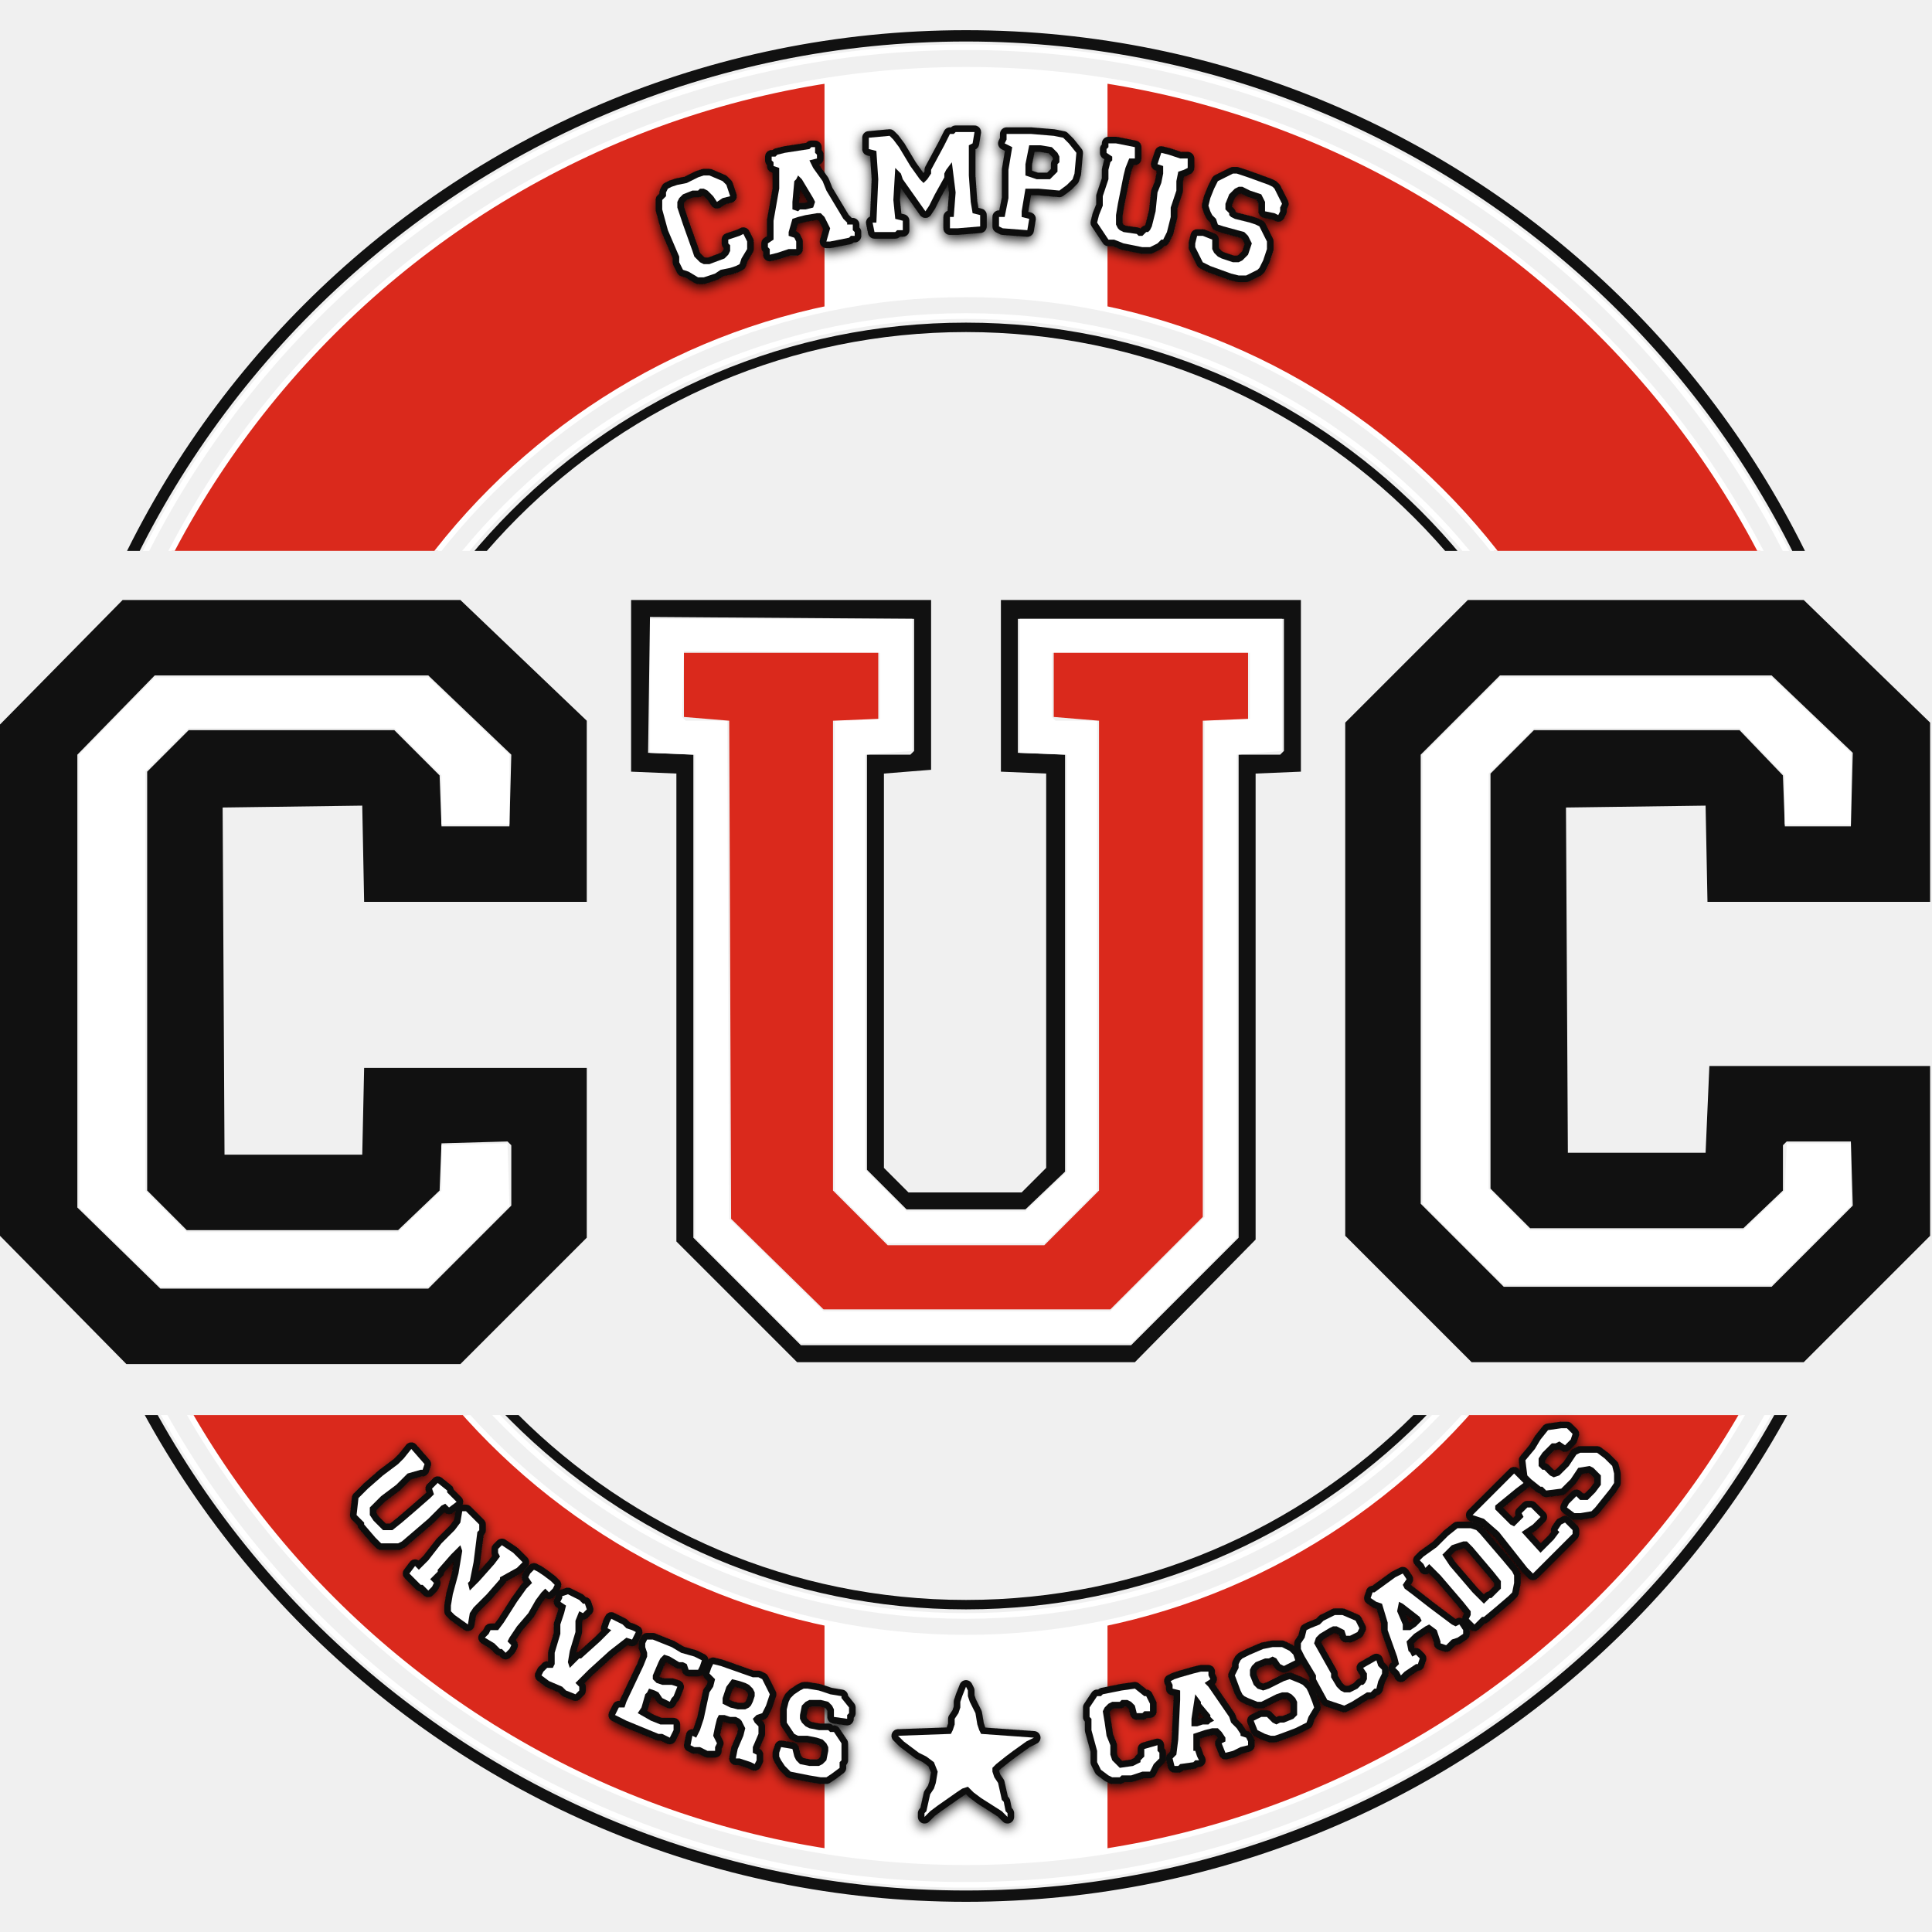
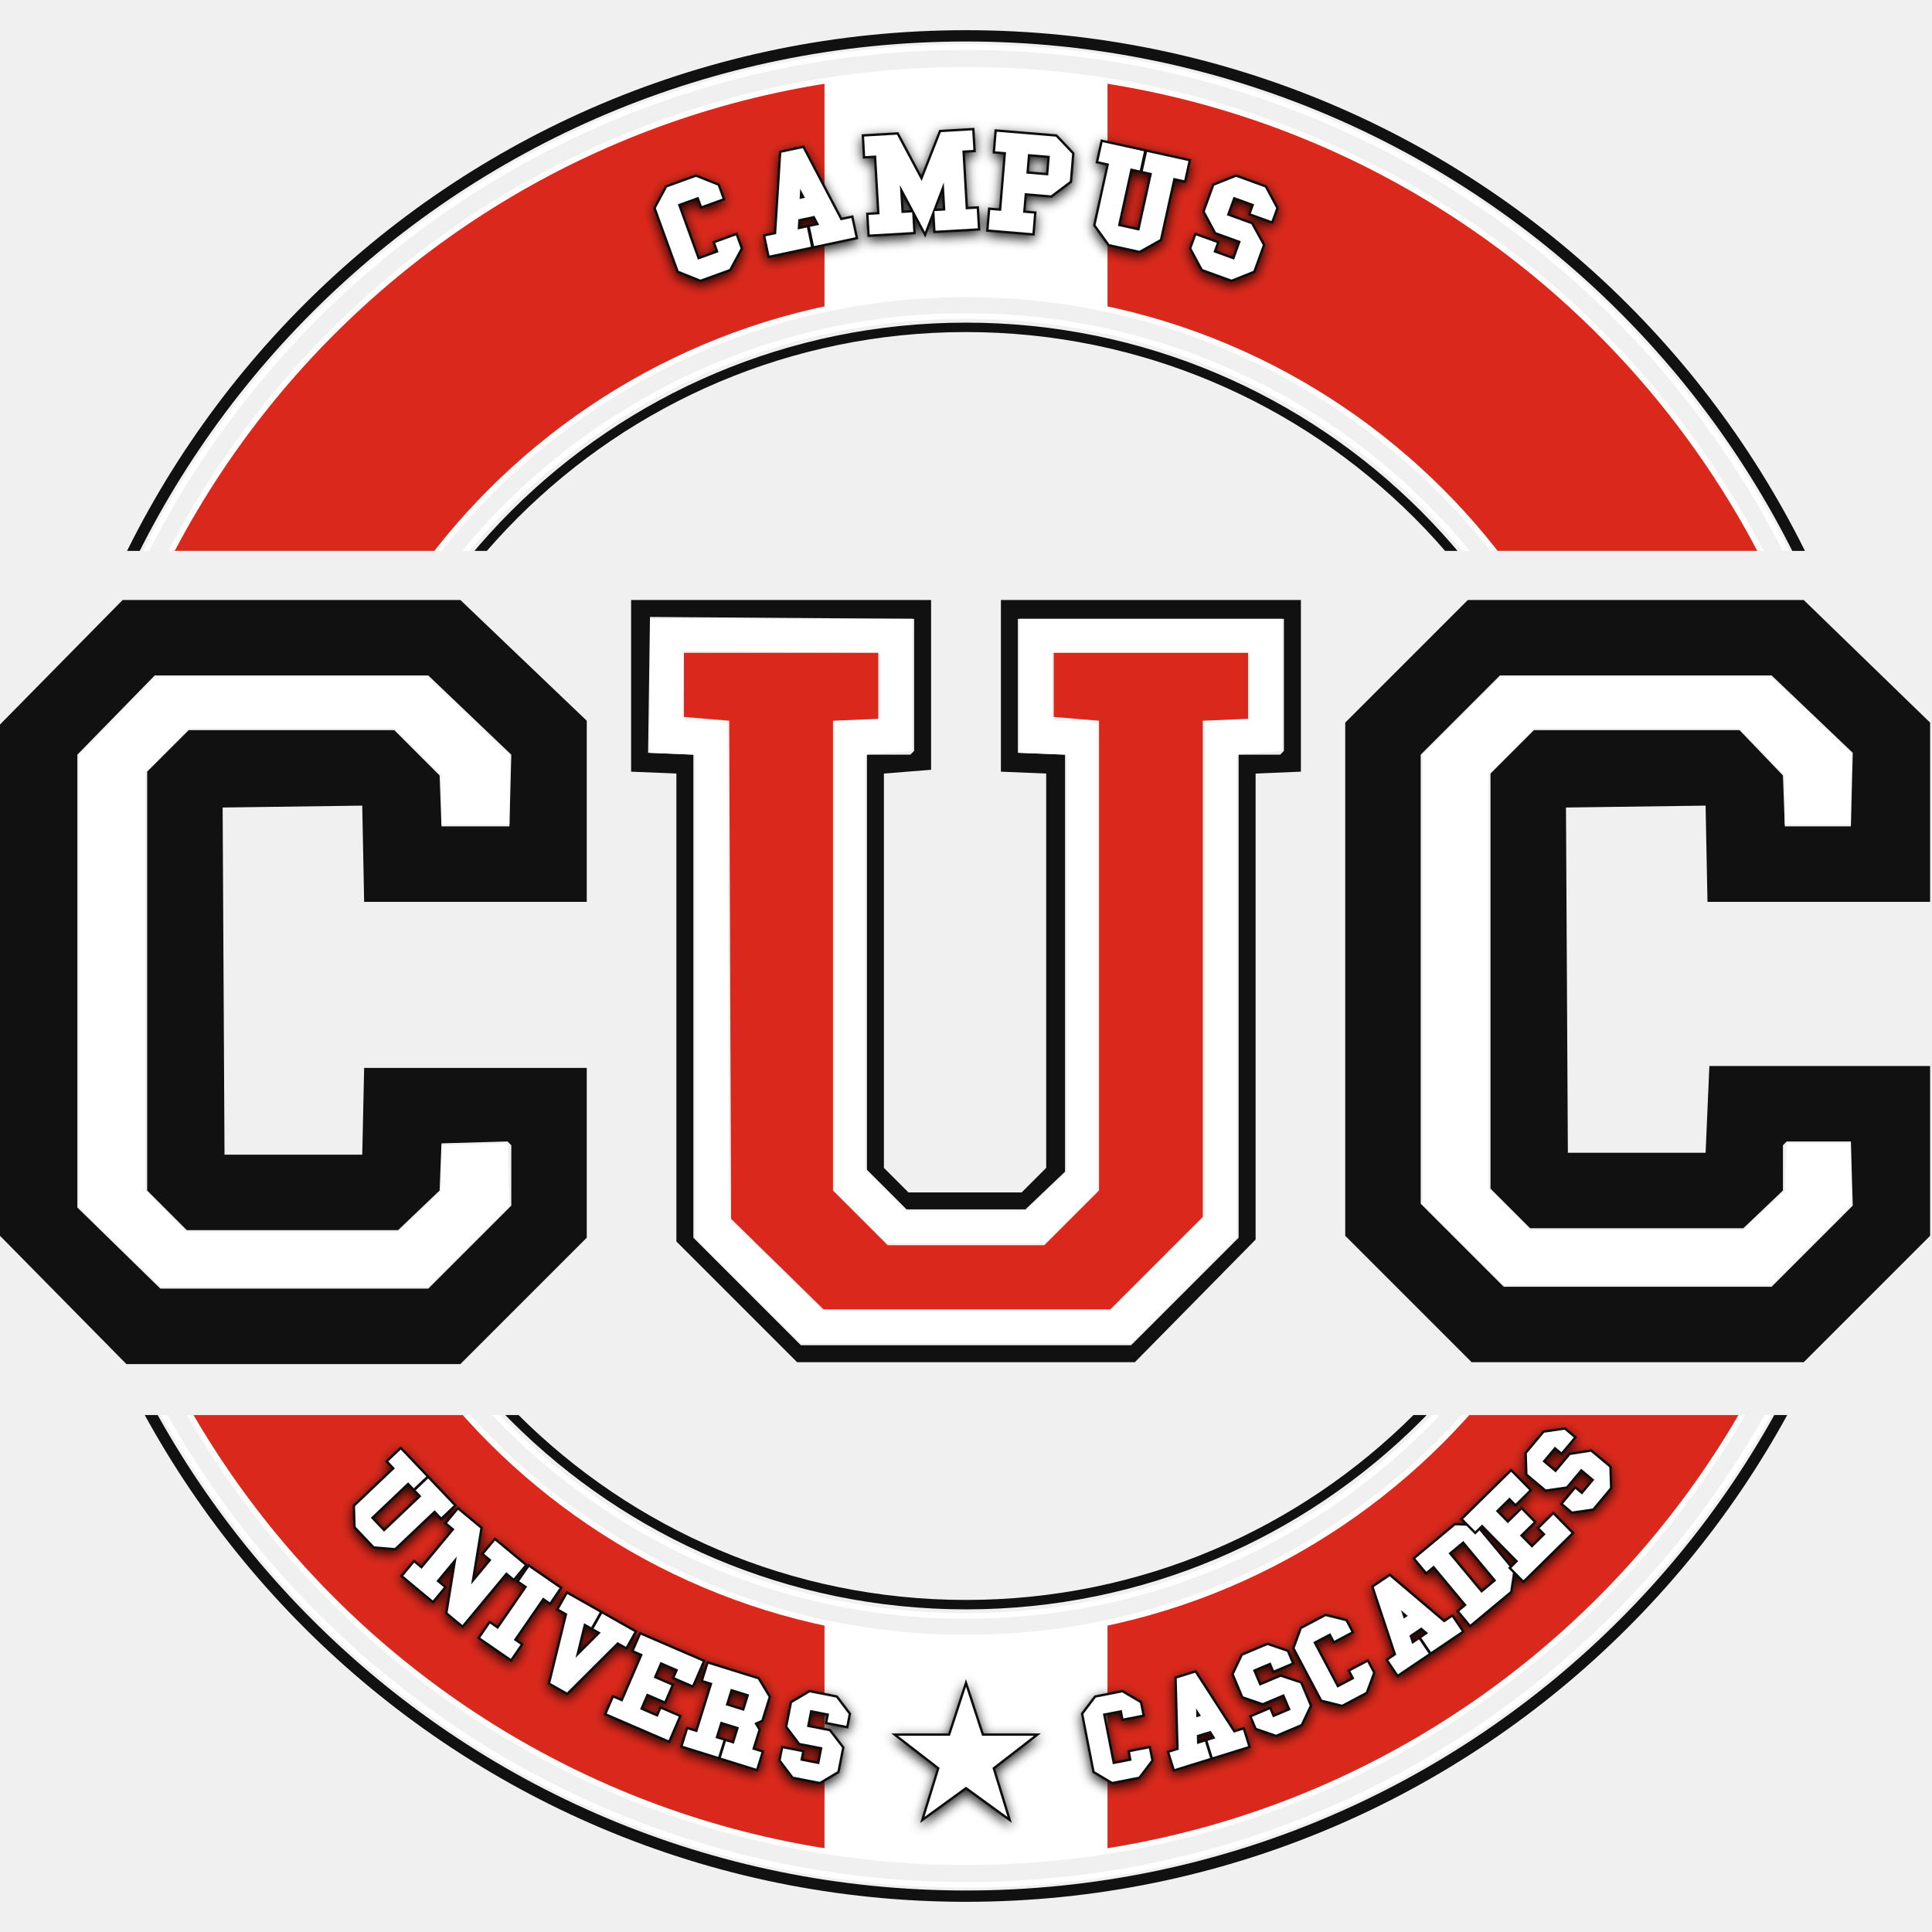
<svg xmlns="http://www.w3.org/2000/svg" viewBox="0 0 1024 1024" width="1024" height="1024">
  <defs>
    <clipPath id="ring-arcs-clip">
      <rect x="0" y="0" width="1024" height="292.0" />
      <rect x="0" y="750.0" width="1024" height="274.0" />
    </clipPath>
    <mask id="ring-donut-mask">
      <rect x="0" y="0" width="1024" height="1024" fill="black" />
      <circle cx="512.0" cy="512.0" r="475.0" fill="white" />
      <circle cx="512.0" cy="512.0" r="356.0" fill="black" />
    </mask>
    <filter id="text-glow" x="-20%" y="-20%" width="140%" height="140%">
      <feDropShadow dx="0" dy="2" stdDeviation="3" flood-color="#000000" flood-opacity="0.9" />
    </filter>
    <g id="flag-pattern">
      <rect x="0" y="0" width="1024" height="1024" fill="#DA291C" />
      <rect x="437" y="0" width="150" height="1024" fill="#FFFFFF" />
      <rect x="0" y="437" width="1024" height="150" fill="#FFFFFF" />
    </g>
    <clipPath id="u-core-clip">
      <path d="M 362.5,346.0 L 362.5,380.0 L 386.5,382.0 L 387.5,646.0 L 436.5,694.0 L 588.5,694.0 L 637.5,645.0 L 637.5,382.0 L 661.5,381.0 L 661.5,346.0 L 558.5,346.0 L 558.5,380.0 L 582.5,382.0 L 582.5,631.0 L 553.5,660.0 L 470.5,660.0 L 441.5,631.0 L 441.5,382.0 L 465.5,381.0 L 465.5,346.0 Z" />
    </clipPath>
  </defs>
  <g clip-path="url(#ring-arcs-clip)">
    <g mask="url(#ring-donut-mask)">
      <use href="#flag-pattern" />
    </g>
    <circle cx="512.0" cy="512.0" r="493.0" fill="none" stroke="#111111" stroke-width="6" />
    <circle cx="512.0" cy="512.0" r="487.0" fill="none" stroke="#FFFFFF" stroke-width="3" />
    <circle cx="512.0" cy="512.0" r="475.0" fill="none" stroke="#FFFFFF" stroke-width="3" />
    <circle cx="512.0" cy="512.0" r="356.0" fill="none" stroke="#FFFFFF" stroke-width="3" />
    <circle cx="512.0" cy="512.0" r="344.5" fill="none" stroke="#FFFFFF" stroke-width="3" />
    <circle cx="512.0" cy="512.0" r="338.5" fill="none" stroke="#111111" stroke-width="5" />
  </g>
  <g filter="url(#text-glow)">
-     <path d="M 594.5,896.0 L 589.5,897.0 L 584.5,898.0 L 583.5,899.0 L 581.5,899.0 L 579.5,902.0 L 577.5,905.0 L 577.5,910.0 L 578.5,911.0 L 578.5,917.0 L 581.5,928.0 L 581.5,934.0 L 583.5,938.0 L 587.5,941.0 L 589.5,942.0 L 593.5,942.0 L 594.5,941.0 L 599.5,941.0 L 605.5,939.0 L 609.5,939.0 L 611.5,935.0 L 614.5,932.0 L 614.5,929.0 L 613.5,928.0 L 613.5,925.0 L 606.5,927.0 L 606.5,931.0 L 604.5,933.0 L 604.5,934.0 L 600.5,936.0 L 593.5,937.0 L 589.5,933.0 L 588.5,930.0 L 588.5,925.0 L 586.5,920.0 L 585.5,913.0 L 584.5,907.0 L 585.5,905.0 L 587.5,903.0 L 589.5,902.0 L 593.5,902.0 L 594.5,901.0 L 597.5,901.0 L 599.5,902.0 L 601.5,904.0 L 602.5,908.0 L 605.5,908.0 L 606.5,907.0 L 609.5,907.0 L 609.5,903.0 L 607.5,899.0 L 606.5,899.0 L 601.5,895.0 Z" fill="#FFFFFF" stroke="#111111" stroke-width="7" stroke-linejoin="round" paint-order="stroke fill" fill-rule="evenodd" />
-     <path d="M 426.0,895.0 L 424.0,896.0 L 421.0,898.0 L 419.0,900.0 L 418.0,902.0 L 417.0,906.0 L 417.0,913.0 L 419.0,916.0 L 421.0,919.0 L 423.0,920.0 L 428.0,920.0 L 433.0,921.0 L 436.0,922.0 L 438.0,924.0 L 439.0,926.0 L 439.0,928.0 L 438.0,933.0 L 436.0,935.0 L 434.0,936.0 L 429.0,936.0 L 424.0,935.0 L 422.0,933.0 L 421.0,931.0 L 420.0,927.0 L 414.0,926.0 L 413.0,929.0 L 413.0,931.0 L 414.0,933.0 L 416.0,936.0 L 419.0,939.0 L 424.0,940.0 L 429.0,941.0 L 435.0,942.0 L 438.0,942.0 L 441.0,940.0 L 445.0,937.0 L 445.0,934.0 L 446.0,933.0 L 446.0,924.0 L 442.0,918.0 L 440.0,918.0 L 439.0,917.0 L 434.0,917.0 L 429.0,916.0 L 427.0,915.0 L 425.0,913.0 L 424.0,911.0 L 424.0,909.0 L 425.0,904.0 L 427.0,902.0 L 429.0,901.0 L 435.0,901.0 L 439.0,902.0 L 441.0,904.0 L 442.0,906.0 L 442.0,910.0 L 449.0,911.0 L 449.0,909.0 L 450.0,908.0 L 450.0,905.0 L 446.0,900.0 L 446.0,899.0 L 440.0,898.0 L 434.0,896.0 L 428.0,895.0 Z" fill="#FFFFFF" stroke="#111111" stroke-width="7" stroke-linejoin="round" paint-order="stroke fill" fill-rule="evenodd" />
-     <path d="M 636.5,886.0 L 632.5,887.0 L 625.5,889.0 L 622.5,890.0 L 620.5,891.0 L 621.5,893.0 L 621.5,895.0 L 625.5,896.0 L 625.5,901.0 L 624.5,922.0 L 623.5,930.0 L 621.5,932.0 L 622.5,936.0 L 624.5,936.0 L 625.5,935.0 L 632.5,934.0 L 633.5,933.0 L 635.5,933.0 L 634.5,931.0 L 633.5,928.0 L 632.5,928.0 L 632.5,919.0 L 635.5,918.0 L 638.5,917.0 L 642.5,916.0 L 645.5,916.0 L 647.5,918.0 L 649.5,921.0 L 649.5,923.0 L 647.5,924.0 L 649.5,929.0 L 653.5,928.0 L 657.5,926.0 L 661.5,925.0 L 661.5,923.0 L 660.5,921.0 L 657.5,920.0 L 657.5,919.0 L 655.5,916.0 L 652.5,913.0 L 651.5,910.0 L 640.5,894.0 L 638.5,892.0 L 641.5,890.0 L 640.5,888.0 L 640.5,886.0 Z M 633.5,898.0 L 636.5,902.0 L 636.5,903.0 L 641.5,909.0 L 641.5,910.0 L 643.5,912.0 L 641.5,913.0 L 640.5,914.0 L 637.5,914.0 L 634.5,915.0 L 631.5,915.0 L 631.5,911.0 Z" fill="#FFFFFF" stroke="#111111" stroke-width="7" stroke-linejoin="round" paint-order="stroke fill" fill-rule="evenodd" />
-     <path d="M 378.0,882.0 L 377.0,884.0 L 376.0,887.0 L 379.0,890.0 L 378.0,894.0 L 376.0,897.0 L 373.0,911.0 L 371.0,917.0 L 369.0,921.0 L 367.0,920.0 L 366.0,925.0 L 368.0,926.0 L 371.0,926.0 L 375.0,928.0 L 379.0,928.0 L 379.0,926.0 L 380.0,924.0 L 378.0,920.0 L 379.0,915.0 L 380.0,911.0 L 381.0,909.0 L 384.0,909.0 L 387.0,910.0 L 390.0,910.0 L 392.0,911.0 L 393.0,912.0 L 395.0,916.0 L 394.0,920.0 L 391.0,927.0 L 390.0,932.0 L 392.0,932.0 L 395.0,933.0 L 398.0,934.0 L 400.0,935.0 L 401.0,933.0 L 401.0,930.0 L 399.0,929.0 L 399.0,926.0 L 402.0,919.0 L 402.0,915.0 L 400.0,913.0 L 399.0,911.0 L 401.0,909.0 L 404.0,908.0 L 406.0,904.0 L 407.0,901.0 L 408.0,898.0 L 404.0,890.0 L 402.0,889.0 L 399.0,889.0 L 382.0,883.0 Z M 388.0,890.0 L 392.0,891.0 L 395.0,892.0 L 397.0,893.0 L 399.0,895.0 L 400.0,897.0 L 400.0,899.0 L 399.0,902.0 L 398.0,904.0 L 397.0,905.0 L 395.0,906.0 L 391.0,906.0 L 387.0,905.0 L 383.0,903.0 L 383.0,900.0 L 385.0,894.0 Z" fill="#FFFFFF" stroke="#111111" stroke-width="7" stroke-linejoin="round" paint-order="stroke fill" fill-rule="evenodd" />
-     <path d="M 674.5,873.0 L 669.5,874.0 L 662.5,877.0 L 660.5,878.0 L 658.5,879.0 L 657.5,880.0 L 656.5,882.0 L 656.5,884.0 L 654.5,888.0 L 657.5,896.0 L 658.5,898.0 L 659.5,899.0 L 661.5,900.0 L 666.5,902.0 L 668.5,902.0 L 676.5,898.0 L 679.5,897.0 L 682.5,897.0 L 684.5,898.0 L 686.5,900.0 L 687.5,902.0 L 687.5,904.0 L 687.5,907.0 L 687.5,909.0 L 685.5,911.0 L 680.5,913.0 L 678.5,913.0 L 676.5,914.0 L 674.5,913.0 L 671.5,910.0 L 668.5,910.0 L 664.5,912.0 L 666.5,917.0 L 668.5,918.0 L 670.5,919.0 L 673.5,920.0 L 675.5,920.0 L 678.5,919.0 L 686.5,916.0 L 690.5,914.0 L 692.5,913.0 L 693.5,910.0 L 696.5,905.0 L 695.5,902.0 L 693.5,897.0 L 692.5,895.0 L 690.5,893.0 L 688.5,892.0 L 683.5,890.0 L 680.5,891.0 L 672.5,895.0 L 669.5,896.0 L 666.5,895.0 L 664.5,893.0 L 662.5,888.0 L 662.5,885.0 L 663.5,883.0 L 665.5,881.0 L 670.5,879.0 L 672.5,879.0 L 674.5,878.0 L 676.5,879.0 L 678.5,882.0 L 680.5,883.0 L 686.5,880.0 L 685.5,877.0 L 683.5,875.0 L 681.5,874.0 L 679.5,873.0 L 677.5,873.0 Z" fill="#FFFFFF" stroke="#111111" stroke-width="7" stroke-linejoin="round" paint-order="stroke fill" fill-rule="evenodd" />
-     <path d="M 343.0,869.0 L 342.0,871.0 L 342.0,873.0 L 343.0,876.0 L 343.0,878.0 L 341.0,883.0 L 332.0,902.0 L 331.0,905.0 L 328.0,905.0 L 327.0,907.0 L 326.0,909.0 L 328.0,910.0 L 332.0,912.0 L 349.0,919.0 L 351.0,919.0 L 355.0,921.0 L 356.0,919.0 L 357.0,917.0 L 357.0,914.0 L 352.0,914.0 L 350.0,914.0 L 345.0,912.0 L 338.0,908.0 L 340.0,905.0 L 342.0,898.0 L 343.0,897.0 L 344.0,895.0 L 347.0,896.0 L 349.0,897.0 L 351.0,900.0 L 355.0,902.0 L 356.0,900.0 L 357.0,899.0 L 359.0,894.0 L 356.0,893.0 L 353.0,893.0 L 351.0,893.0 L 348.0,892.0 L 346.0,890.0 L 346.0,888.0 L 349.0,881.0 L 350.0,879.0 L 352.0,877.0 L 355.0,878.0 L 360.0,881.0 L 362.0,881.0 L 364.0,882.0 L 365.0,885.0 L 370.0,885.0 L 371.0,883.0 L 372.0,880.0 L 370.0,879.0 L 368.0,878.0 L 361.0,876.0 L 356.0,873.0 L 346.0,869.0 Z" fill="#FFFFFF" stroke="#111111" stroke-width="7" stroke-linejoin="round" paint-order="stroke fill" fill-rule="evenodd" />
-     <path d="M 707.5,856.0 L 701.5,859.0 L 699.5,861.0 L 694.5,863.0 L 692.5,864.0 L 691.5,868.0 L 689.5,871.0 L 689.5,874.0 L 691.5,878.0 L 697.5,888.0 L 697.5,890.0 L 703.5,901.0 L 706.5,902.0 L 709.5,903.0 L 712.5,904.0 L 716.5,902.0 L 724.5,897.0 L 726.5,897.0 L 728.5,895.0 L 729.5,895.0 L 730.5,891.0 L 732.5,887.0 L 732.5,885.0 L 730.5,883.0 L 729.5,880.0 L 722.5,884.0 L 724.5,887.0 L 724.5,890.0 L 723.5,892.0 L 722.5,893.0 L 721.5,893.0 L 719.5,895.0 L 717.5,896.0 L 715.5,897.0 L 712.5,897.0 L 710.5,896.0 L 708.5,894.0 L 705.5,889.0 L 705.5,887.0 L 696.5,871.0 L 697.5,868.0 L 699.5,866.0 L 704.5,863.0 L 706.5,862.0 L 708.5,862.0 L 712.5,864.0 L 713.5,867.0 L 715.5,867.0 L 717.5,866.0 L 719.5,865.0 L 720.5,863.0 L 719.5,861.0 L 718.5,859.0 L 711.5,856.0 Z" fill="#FFFFFF" stroke="#111111" stroke-width="7" stroke-linejoin="round" paint-order="stroke fill" fill-rule="evenodd" />
-     <path d="M 298.0,846.0 L 298.0,847.0 L 297.0,849.0 L 300.0,851.0 L 299.0,855.0 L 297.0,861.0 L 297.0,866.0 L 294.0,876.0 L 294.0,882.0 L 293.0,884.0 L 290.0,884.0 L 288.0,886.0 L 287.0,888.0 L 291.0,891.0 L 298.0,894.0 L 300.0,896.0 L 305.0,898.0 L 307.0,896.0 L 307.0,894.0 L 305.0,892.0 L 312.0,885.0 L 323.0,875.0 L 332.0,868.0 L 335.0,869.0 L 336.0,867.0 L 337.0,865.0 L 335.0,864.0 L 332.0,863.0 L 330.0,861.0 L 324.0,858.0 L 323.0,860.0 L 322.0,863.0 L 324.0,864.0 L 318.0,870.0 L 308.0,879.0 L 307.0,879.0 L 302.0,884.0 L 301.0,881.0 L 302.0,875.0 L 305.0,865.0 L 305.0,859.0 L 307.0,854.0 L 309.0,855.0 L 311.0,853.0 L 310.0,850.0 L 309.0,850.0 L 307.0,848.0 L 301.0,845.0 Z" fill="#FFFFFF" stroke="#111111" stroke-width="7" stroke-linejoin="round" paint-order="stroke fill" fill-rule="evenodd" />
-     <path d="M 739.5,836.0 L 728.5,844.0 L 727.5,844.0 L 726.5,847.0 L 729.5,849.0 L 732.5,850.0 L 735.5,860.0 L 735.5,864.0 L 740.5,878.0 L 741.5,882.0 L 739.5,884.0 L 741.5,886.0 L 742.5,888.0 L 744.5,886.0 L 750.5,882.0 L 751.5,882.0 L 752.5,879.0 L 750.5,877.0 L 748.5,878.0 L 747.5,876.0 L 746.5,875.0 L 745.5,870.0 L 749.5,866.0 L 752.5,864.0 L 755.5,862.0 L 757.5,861.0 L 761.5,864.0 L 763.5,870.0 L 763.5,871.0 L 766.5,872.0 L 769.5,869.0 L 772.5,868.0 L 775.5,866.0 L 775.5,864.0 L 773.5,861.0 L 771.5,862.0 L 769.5,861.0 L 765.5,858.0 L 757.5,852.0 L 748.5,845.0 L 744.5,842.0 L 743.5,840.0 L 745.5,837.0 L 743.5,834.0 Z M 741.5,849.0 L 743.5,850.0 L 752.5,857.0 L 753.5,859.0 L 750.5,862.0 L 747.5,864.0 L 743.5,864.0 L 743.5,861.0 L 740.5,854.0 Z" fill="#FFFFFF" stroke="#111111" stroke-width="7" stroke-linejoin="round" paint-order="stroke fill" fill-rule="evenodd" />
-     <path d="M 283.0,832.0 L 281.0,834.0 L 280.0,836.0 L 282.0,839.0 L 279.0,842.0 L 274.0,849.0 L 267.0,860.0 L 264.0,864.0 L 260.0,864.0 L 259.0,866.0 L 257.0,868.0 L 262.0,871.0 L 265.0,874.0 L 266.0,874.0 L 268.0,876.0 L 270.0,874.0 L 271.0,872.0 L 269.0,870.0 L 270.0,868.0 L 272.0,865.0 L 274.0,862.0 L 280.0,855.0 L 284.0,848.0 L 287.0,844.0 L 289.0,842.0 L 291.0,844.0 L 293.0,842.0 L 294.0,840.0 L 292.0,838.0 L 288.0,835.0 L 285.0,833.0 Z" fill="#FFFFFF" stroke="#111111" stroke-width="7" stroke-linejoin="round" paint-order="stroke fill" fill-rule="evenodd" />
-     <path d="M 772.5,810.0 L 767.5,814.0 L 761.5,820.0 L 754.5,825.0 L 752.5,827.0 L 754.5,829.0 L 755.5,831.0 L 757.5,829.0 L 763.5,835.0 L 769.5,842.0 L 775.5,849.0 L 779.5,854.0 L 779.5,856.0 L 778.5,858.0 L 781.5,861.0 L 785.5,857.0 L 786.5,857.0 L 792.5,852.0 L 799.5,846.0 L 801.5,844.0 L 802.5,839.0 L 802.5,835.0 L 801.5,833.0 L 796.5,827.0 L 790.5,820.0 L 784.5,813.0 L 782.5,811.0 L 779.5,810.0 Z M 775.5,817.0 L 777.5,817.0 L 780.5,820.0 L 791.5,833.0 L 795.5,838.0 L 795.5,842.0 L 790.5,847.0 L 789.5,847.0 L 786.5,850.0 L 780.5,844.0 L 768.5,830.0 L 764.5,824.0 L 769.5,819.0 Z" fill="#FFFFFF" stroke="#111111" stroke-width="7" stroke-linejoin="round" paint-order="stroke fill" fill-rule="evenodd" />
-     <path d="M 245.0,801.0 L 244.0,807.0 L 241.0,811.0 L 234.0,818.0 L 227.0,827.0 L 222.0,832.0 L 220.0,830.0 L 217.0,834.0 L 223.0,840.0 L 224.0,840.0 L 227.0,843.0 L 229.0,841.0 L 230.0,839.0 L 228.0,837.0 L 232.0,833.0 L 232.0,832.0 L 239.0,824.0 L 244.0,819.0 L 245.0,822.0 L 244.0,828.0 L 243.0,834.0 L 240.0,845.0 L 239.0,851.0 L 239.0,854.0 L 241.0,856.0 L 248.0,861.0 L 249.0,855.0 L 251.0,852.0 L 258.0,845.0 L 265.0,837.0 L 265.0,836.0 L 274.0,831.0 L 277.0,828.0 L 272.0,823.0 L 266.0,819.0 L 264.0,821.0 L 264.0,823.0 L 265.0,825.0 L 262.0,829.0 L 254.0,838.0 L 249.0,843.0 L 248.0,839.0 L 249.0,838.0 L 251.0,828.0 L 253.0,812.0 L 254.0,811.0 L 254.0,808.0 L 247.0,801.0 Z" fill="#FFFFFF" stroke="#111111" stroke-width="7" stroke-linejoin="round" paint-order="stroke fill" fill-rule="evenodd" />
-     <path d="M 802.5,781.0 L 780.5,803.0 L 786.5,805.0 L 794.5,812.0 L 809.5,831.0 L 812.5,834.0 L 833.5,813.0 L 833.5,811.0 L 829.5,807.0 L 827.5,808.0 L 825.5,811.0 L 826.5,812.0 L 823.5,816.0 L 816.5,823.0 L 806.5,812.0 L 812.5,808.0 L 816.5,804.0 L 811.5,799.0 L 809.5,799.0 L 806.5,802.0 L 807.5,804.0 L 802.5,809.0 L 800.5,808.0 L 792.5,800.0 L 792.5,798.0 L 803.5,789.0 L 807.5,786.0 Z" fill="#FFFFFF" stroke="#111111" stroke-width="7" stroke-linejoin="round" paint-order="stroke fill" fill-rule="evenodd" />
-     <path d="M 214.0,773.0 L 211.0,776.0 L 203.0,782.0 L 195.0,789.0 L 190.0,794.0 L 189.0,803.0 L 193.0,807.0 L 193.0,808.0 L 199.0,815.0 L 202.0,818.0 L 211.0,818.0 L 213.0,817.0 L 220.0,811.0 L 227.0,805.0 L 234.0,798.0 L 236.0,797.0 L 238.0,799.0 L 242.0,796.0 L 237.0,791.0 L 237.0,790.0 L 232.0,786.0 L 229.0,789.0 L 230.0,792.0 L 228.0,794.0 L 220.0,801.0 L 213.0,807.0 L 208.0,811.0 L 203.0,811.0 L 198.0,806.0 L 196.0,803.0 L 196.0,799.0 L 202.0,793.0 L 210.0,787.0 L 216.0,781.0 L 223.0,779.0 L 224.0,779.0 L 225.0,776.0 L 218.0,768.0 Z" fill="#FFFFFF" stroke="#111111" stroke-width="7" stroke-linejoin="round" paint-order="stroke fill" fill-rule="evenodd" />
-     <path d="M 827.5,757.0 L 820.5,758.0 L 816.5,763.0 L 813.5,768.0 L 808.5,774.0 L 809.5,782.0 L 811.5,784.0 L 816.5,788.0 L 817.5,788.0 L 819.5,790.0 L 827.5,789.0 L 832.5,784.0 L 836.5,778.0 L 842.5,777.0 L 844.5,778.0 L 848.5,782.0 L 848.5,787.0 L 845.5,791.0 L 841.5,795.0 L 837.5,795.0 L 835.5,793.0 L 831.5,797.0 L 830.5,799.0 L 834.5,802.0 L 837.5,802.0 L 843.5,801.0 L 845.5,799.0 L 853.5,789.0 L 855.5,786.0 L 855.5,781.0 L 854.5,777.0 L 850.5,773.0 L 846.5,770.0 L 837.5,770.0 L 835.5,771.0 L 831.5,777.0 L 826.5,782.0 L 823.5,783.0 L 821.5,782.0 L 818.5,779.0 L 817.5,779.0 L 815.5,777.0 L 815.5,773.0 L 817.5,770.0 L 822.5,765.0 L 824.5,765.0 L 826.5,764.0 L 829.5,766.0 L 832.5,763.0 L 833.5,760.0 L 830.5,757.0 Z" fill="#FFFFFF" stroke="#111111" stroke-width="7" stroke-linejoin="round" paint-order="stroke fill" fill-rule="evenodd" />
-     <path d="M 373.0,93.0 L 370.0,94.0 L 364.0,97.0 L 359.0,98.0 L 356.0,99.0 L 354.0,100.0 L 353.0,102.0 L 353.0,104.0 L 351.0,106.0 L 351.0,108.0 L 351.0,111.0 L 354.0,122.0 L 360.0,136.0 L 360.0,139.0 L 362.0,143.0 L 365.0,144.0 L 370.0,147.0 L 373.0,147.0 L 379.0,145.0 L 382.0,143.0 L 387.0,142.0 L 390.0,141.0 L 392.0,140.0 L 393.0,137.0 L 396.0,132.0 L 396.0,128.0 L 394.0,124.0 L 392.0,125.0 L 386.0,127.0 L 386.0,129.0 L 387.0,130.0 L 387.0,133.0 L 386.0,135.0 L 384.0,137.0 L 376.0,140.0 L 373.0,140.0 L 371.0,139.0 L 368.0,136.0 L 367.0,133.0 L 362.0,119.0 L 359.0,110.0 L 359.0,107.0 L 360.0,105.0 L 362.0,103.0 L 367.0,101.0 L 370.0,101.0 L 371.0,100.0 L 373.0,100.0 L 375.0,101.0 L 378.0,104.0 L 380.0,107.0 L 383.0,105.0 L 387.0,104.0 L 386.0,101.0 L 385.0,98.0 L 383.0,96.0 L 376.0,93.0 Z" fill="#FFFFFF" stroke="#111111" stroke-width="7" stroke-linejoin="round" paint-order="stroke fill" fill-rule="evenodd" />
-     <path d="M 653.5,92.0 L 647.5,95.0 L 645.5,96.0 L 643.5,100.0 L 641.5,105.0 L 640.5,109.0 L 641.5,112.0 L 642.5,114.0 L 644.5,116.0 L 645.5,119.0 L 648.5,120.0 L 659.5,123.0 L 661.5,125.0 L 663.5,129.0 L 662.5,132.0 L 661.5,135.0 L 658.5,138.0 L 656.5,139.0 L 653.5,139.0 L 650.5,138.0 L 647.5,137.0 L 645.5,136.0 L 643.5,134.0 L 642.5,132.0 L 642.5,127.0 L 637.5,125.0 L 634.5,125.0 L 633.5,129.0 L 633.5,131.0 L 636.5,137.0 L 637.5,139.0 L 641.5,141.0 L 652.5,145.0 L 656.5,146.0 L 660.5,146.0 L 664.5,144.0 L 666.5,143.0 L 667.5,142.0 L 668.5,140.0 L 669.5,138.0 L 671.5,132.0 L 671.5,128.0 L 667.5,120.0 L 665.5,119.0 L 662.5,118.0 L 654.5,116.0 L 652.5,115.0 L 651.5,114.0 L 651.5,113.0 L 649.5,111.0 L 649.5,108.0 L 651.5,103.0 L 654.5,100.0 L 656.5,99.0 L 658.5,99.0 L 662.5,101.0 L 668.5,103.0 L 670.5,107.0 L 670.5,109.0 L 670.5,112.0 L 675.5,113.0 L 677.5,114.0 L 678.5,112.0 L 678.5,110.0 L 679.5,108.0 L 678.5,106.0 L 676.5,102.0 L 675.5,100.0 L 674.5,99.0 L 672.5,98.0 L 661.5,94.0 L 655.5,92.0 Z" fill="#FFFFFF" stroke="#111111" stroke-width="7" stroke-linejoin="round" paint-order="stroke fill" fill-rule="evenodd" />
-     <path d="M 430.0,78.0 L 429.0,79.0 L 416.0,81.0 L 412.0,82.0 L 411.0,83.0 L 409.0,83.0 L 409.0,85.0 L 410.0,86.0 L 410.0,88.0 L 413.0,89.0 L 413.0,100.0 L 410.0,117.0 L 410.0,127.0 L 407.0,129.0 L 407.0,131.0 L 408.0,132.0 L 408.0,135.0 L 412.0,134.0 L 418.0,132.0 L 422.0,132.0 L 422.0,128.0 L 421.0,126.0 L 418.0,125.0 L 418.0,123.0 L 420.0,116.0 L 423.0,115.0 L 427.0,114.0 L 433.0,113.0 L 435.0,113.0 L 437.0,115.0 L 440.0,121.0 L 438.0,128.0 L 440.0,128.0 L 445.0,127.0 L 450.0,126.0 L 451.0,125.0 L 453.0,125.0 L 453.0,123.0 L 452.0,122.0 L 452.0,119.0 L 449.0,119.0 L 449.0,118.0 L 447.0,116.0 L 444.0,111.0 L 438.0,101.0 L 436.0,96.0 L 431.0,89.0 L 429.0,85.0 L 433.0,84.0 L 433.0,82.0 L 432.0,81.0 L 432.0,78.0 Z M 423.0,93.0 L 425.0,95.0 L 431.0,105.0 L 432.0,107.0 L 431.0,110.0 L 427.0,111.0 L 424.0,111.0 L 423.0,112.0 L 420.0,111.0 L 420.0,107.0 L 421.0,96.0 L 422.0,95.0 Z" fill="#FFFFFF" stroke="#111111" stroke-width="7" stroke-linejoin="round" paint-order="stroke fill" fill-rule="evenodd" />
-     <path d="M 587.5,76.0 L 587.5,78.0 L 586.5,79.0 L 586.5,81.0 L 589.5,83.0 L 589.5,85.0 L 588.5,86.0 L 587.5,90.0 L 587.5,95.0 L 584.5,104.0 L 584.5,109.0 L 582.5,114.0 L 581.5,118.0 L 583.5,121.0 L 587.5,127.0 L 590.5,127.0 L 595.5,129.0 L 605.5,131.0 L 609.5,131.0 L 611.5,130.0 L 613.5,129.0 L 615.5,127.0 L 616.5,127.0 L 618.5,123.0 L 619.5,119.0 L 620.5,115.0 L 620.5,110.0 L 623.5,101.0 L 623.5,96.0 L 624.5,91.0 L 627.5,90.0 L 629.5,89.0 L 629.5,84.0 L 625.5,84.0 L 619.5,82.0 L 615.5,81.0 L 613.5,87.0 L 616.5,88.0 L 616.5,92.0 L 615.5,97.0 L 613.5,102.0 L 612.5,112.0 L 610.5,120.0 L 609.5,122.0 L 608.5,123.0 L 607.5,123.0 L 605.5,125.0 L 603.5,125.0 L 602.5,124.0 L 595.5,123.0 L 593.5,122.0 L 592.5,121.0 L 591.5,119.0 L 591.5,114.0 L 592.5,108.0 L 595.5,93.0 L 596.5,89.0 L 598.5,84.0 L 601.5,84.0 L 601.5,81.0 L 601.5,78.0 L 596.5,77.0 L 591.5,76.0 Z" fill="#FFFFFF" stroke="#111111" stroke-width="7" stroke-linejoin="round" paint-order="stroke fill" fill-rule="evenodd" />
-     <path d="M 533.5,71.0 L 533.5,74.0 L 532.5,76.0 L 536.5,78.0 L 534.5,90.0 L 534.5,105.0 L 532.5,115.0 L 529.5,115.0 L 529.5,120.0 L 531.5,121.0 L 544.5,122.0 L 545.5,116.0 L 541.5,115.0 L 541.5,112.0 L 543.5,100.0 L 550.5,100.0 L 561.5,101.0 L 565.5,98.0 L 568.5,95.0 L 569.5,92.0 L 570.5,81.0 L 566.5,76.0 L 563.5,73.0 L 558.5,72.0 L 546.5,71.0 Z M 545.5,77.0 L 551.5,77.0 L 557.5,78.0 L 560.5,81.0 L 561.5,83.0 L 561.5,86.0 L 560.5,87.0 L 560.5,91.0 L 556.5,95.0 L 549.5,95.0 L 543.5,93.0 L 543.5,87.0 Z" fill="#FFFFFF" stroke="#111111" stroke-width="7" stroke-linejoin="round" paint-order="stroke fill" fill-rule="evenodd" />
-     <path d="M 506.5,70.0 L 505.5,71.0 L 503.5,71.0 L 502.5,73.0 L 500.5,77.0 L 493.5,90.0 L 493.5,92.0 L 491.5,95.0 L 489.5,97.0 L 487.5,95.0 L 482.5,88.0 L 476.5,78.0 L 473.5,74.0 L 471.5,72.0 L 460.5,73.0 L 460.5,79.0 L 464.5,80.0 L 465.5,95.0 L 464.5,118.0 L 462.5,118.0 L 463.5,123.0 L 474.5,123.0 L 475.5,122.0 L 478.5,122.0 L 478.5,117.0 L 474.5,116.0 L 473.5,106.0 L 474.5,89.0 L 477.5,92.0 L 478.5,95.0 L 490.5,112.0 L 492.5,109.0 L 495.5,103.0 L 500.5,94.0 L 500.5,92.0 L 501.5,90.0 L 504.5,86.0 L 506.5,102.0 L 505.5,115.0 L 503.5,115.0 L 503.5,121.0 L 507.5,121.0 L 519.5,120.0 L 519.5,114.0 L 515.5,113.0 L 514.5,107.0 L 513.5,93.0 L 513.5,77.0 L 515.5,76.0 L 516.5,70.0 Z" fill="#FFFFFF" stroke="#111111" stroke-width="7" stroke-linejoin="round" paint-order="stroke fill" fill-rule="evenodd" />
-     <path d="M 512.0,894.0 L 510.0,899.0 L 509.0,902.0 L 509.0,905.0 L 508.0,908.0 L 506.0,911.0 L 506.0,914.0 L 505.0,917.0 L 504.0,919.0 L 476.0,920.0 L 479.0,923.0 L 483.0,926.0 L 487.0,929.0 L 491.0,931.0 L 495.0,934.0 L 497.0,939.0 L 496.0,945.0 L 495.0,948.0 L 493.0,951.0 L 491.0,960.0 L 490.0,961.0 L 490.0,963.0 L 493.0,960.0 L 497.0,957.0 L 507.0,950.0 L 510.0,948.0 L 513.0,947.0 L 516.0,950.0 L 520.0,953.0 L 531.0,960.0 L 534.0,963.0 L 534.0,961.0 L 533.0,960.0 L 532.0,955.0 L 531.0,954.0 L 529.0,945.0 L 527.0,942.0 L 526.0,939.0 L 526.0,937.0 L 528.0,935.0 L 533.0,931.0 L 537.0,928.0 L 544.0,923.0 L 548.0,921.0 L 520.0,919.0 L 519.0,917.0 L 518.0,914.0 L 517.0,908.0 L 514.0,902.0 L 513.0,899.0 L 513.0,896.0 Z" fill="#FFFFFF" stroke="#111111" stroke-width="7" stroke-linejoin="round" paint-order="stroke fill" fill-rule="evenodd" />
+     <path d="M 371.27,148.19 L 359.67,143.54 L 347.6,110.31 L 353.53,99.31 L 368.85,93.74 L 380.45,98.38 L 382.94,105.23 L 371.99,109.2 L 370.21,104.31 L 359.26,108.29 L 369.91,137.61 L 380.86,133.64 L 379.08,128.75 L 390.03,124.78 L 392.52,131.62 L 386.6,142.62 Z" fill="#FFFFFF" stroke="#111111" stroke-width="2.5" stroke-linejoin="miter" paint-order="stroke fill" fill-rule="evenodd" />
+     <path d="M 407.86,135.44 L 405.7,125.27 L 411.39,124.05 L 414.11,80.94 L 425.5,78.51 L 445.57,116.76 L 451.26,115.55 L 453.43,125.72 L 431.46,130.41 L 429.29,120.23 L 434.17,119.19 L 431.67,114.41 L 423.12,116.23 L 422.78,121.62 L 427.67,120.58 L 429.83,130.75 Z M 424.14,100.07 L 423.8,105.45 L 426.65,104.85 Z" fill="#FFFFFF" stroke="#111111" stroke-width="2.5" stroke-linejoin="miter" paint-order="stroke fill" fill-rule="evenodd" />
+     <path d="M 460.96,124.29 L 460.36,113.91 L 466.18,113.57 L 464.39,82.42 L 458.57,82.76 L 457.98,72.38 L 475.42,71.37 L 488.5,95.92 L 498.68,70.04 L 515.29,69.08 L 515.89,79.46 L 510.07,79.8 L 511.86,110.95 L 517.68,110.61 L 518.27,121.0 L 495.85,122.28 L 495.25,111.9 L 501.07,111.57 L 500.21,96.73 L 490.22,122.91 L 476.95,98.07 L 477.81,112.9 L 483.46,112.58 L 484.05,122.96 Z" fill="#FFFFFF" stroke="#111111" stroke-width="2.5" stroke-linejoin="miter" paint-order="stroke fill" fill-rule="evenodd" />
+     <path d="M 523.98,121.65 L 524.84,111.29 L 530.65,111.77 L 533.23,80.68 L 527.43,80.19 L 528.29,69.83 L 559.63,72.43 L 568.23,81.5 L 567.02,96.01 L 557.05,103.53 L 543.12,102.37 L 542.25,112.73 L 548.06,113.22 L 547.2,123.58 Z M 543.98,92.01 L 555.58,92.97 L 556.45,82.61 L 544.84,81.64 Z" fill="#FFFFFF" stroke="#111111" stroke-width="2.5" stroke-linejoin="miter" paint-order="stroke fill" fill-rule="evenodd" />
+     <path d="M 584.39,75.35 L 606.33,80.18 L 604.09,90.34 L 599.21,89.26 L 592.5,119.73 L 603.87,122.24 L 610.59,91.77 L 605.71,90.7 L 607.95,80.54 L 629.89,85.37 L 627.65,95.53 L 621.96,94.28 L 614.8,126.78 L 603.91,132.9 L 587.98,129.39 L 580.67,119.26 L 587.84,86.76 L 582.15,85.5 Z" fill="#FFFFFF" stroke="#111111" stroke-width="2.5" stroke-linejoin="miter" paint-order="stroke fill" fill-rule="evenodd" />
+     <path d="M 633.97,124.78 L 644.92,128.75 L 643.14,133.64 L 654.09,137.61 L 657.64,127.84 L 644.5,123.07 L 638.58,112.07 L 643.55,98.38 L 655.15,93.74 L 670.47,99.31 L 676.4,110.31 L 673.91,117.15 L 662.96,113.18 L 664.74,108.29 L 653.79,104.31 L 650.24,114.09 L 663.22,118.8 L 669.3,129.86 L 664.33,143.54 L 652.73,148.19 L 637.4,142.62 L 631.48,131.62 Z" fill="#FFFFFF" stroke="#111111" stroke-width="2.5" stroke-linejoin="miter" paint-order="stroke fill" fill-rule="evenodd" />
+     <path d="M 212.4,768.31 L 225.93,782.56 L 219.33,788.83 L 216.32,785.66 L 196.52,804.45 L 203.54,811.85 L 223.34,793.05 L 220.33,789.88 L 226.93,783.62 L 240.47,797.87 L 233.87,804.14 L 230.36,800.44 L 209.24,820.49 L 198.34,819.59 L 188.52,809.24 L 188.19,798.32 L 209.31,778.27 L 205.8,774.57 Z" fill="#FFFFFF" stroke="#111111" stroke-width="2.5" stroke-linejoin="miter" paint-order="stroke fill" fill-rule="evenodd" />
+     <path d="M 213.72,835.26 L 219.53,828.26 L 223.46,831.51 L 240.9,810.51 L 236.98,807.26 L 242.79,800.26 L 254.55,810.02 L 249.7,839.79 L 260.5,826.79 L 256.58,823.54 L 262.39,816.54 L 278.07,829.56 L 272.26,836.56 L 268.34,833.3 L 245.08,861.31 L 237.24,854.79 L 242.09,825.02 L 231.3,838.03 L 235.22,841.28 L 229.4,848.28 Z" fill="#FFFFFF" stroke="#111111" stroke-width="2.5" stroke-linejoin="miter" paint-order="stroke fill" fill-rule="evenodd" />
+     <path d="M 254.55,868.03 L 259.71,860.54 L 263.91,863.43 L 279.41,840.95 L 275.21,838.06 L 280.38,830.57 L 296.56,841.73 L 291.39,849.22 L 287.8,846.74 L 272.3,869.21 L 275.89,871.69 L 270.73,879.19 Z" fill="#FFFFFF" stroke="#111111" stroke-width="2.5" stroke-linejoin="miter" paint-order="stroke fill" fill-rule="evenodd" />
+     <path d="M 300.72,844.89 L 317.83,854.55 L 313.36,862.47 L 309.56,860.33 L 305.05,878.68 L 318.43,865.34 L 314.63,863.19 L 319.1,855.26 L 336.22,864.92 L 331.75,872.85 L 327.31,870.34 L 300.54,897.03 L 291.67,892.03 L 300.68,855.32 L 296.24,852.81 Z" fill="#FFFFFF" stroke="#111111" stroke-width="2.5" stroke-linejoin="miter" paint-order="stroke fill" fill-rule="evenodd" />
+     <path d="M 321.6,908.24 L 325.2,899.88 L 329.88,901.9 L 340.7,876.84 L 336.02,874.82 L 339.63,866.46 L 372.38,880.6 L 366.97,893.13 L 357.61,889.09 L 359.41,884.91 L 350.06,880.88 L 346.45,889.23 L 355.81,893.27 L 352.2,901.62 L 342.85,897.59 L 339.24,905.94 L 348.6,909.98 L 350.4,905.8 L 359.76,909.84 L 354.35,922.37 Z" fill="#FFFFFF" stroke="#111111" stroke-width="2.5" stroke-linejoin="miter" paint-order="stroke fill" fill-rule="evenodd" />
+     <path d="M 361.92,925.32 L 364.62,916.63 L 369.49,918.14 L 377.61,892.08 L 372.74,890.56 L 375.45,881.88 L 401.72,890.06 L 407.34,899.43 L 403.55,911.6 L 399.82,913.29 L 401.93,916.81 L 398.68,927.24 L 403.55,928.75 L 400.84,937.44 L 382.07,931.6 L 384.78,922.91 L 388.95,924.21 L 391.66,915.52 L 381.92,912.49 L 379.22,921.17 L 383.39,922.47 L 380.68,931.16 Z M 384.63,903.8 L 394.36,906.83 L 397.07,898.14 L 387.34,895.11 Z" fill="#FFFFFF" stroke="#111111" stroke-width="2.5" stroke-linejoin="miter" paint-order="stroke fill" fill-rule="evenodd" />
+     <path d="M 415.06,926.69 L 425.06,928.66 L 424.19,933.12 L 434.19,935.08 L 435.94,926.15 L 423.94,923.8 L 417.34,915.09 L 419.79,902.58 L 429.19,897.01 L 443.2,899.76 L 449.79,908.47 L 448.57,914.72 L 438.57,912.76 L 439.44,908.29 L 429.44,906.33 L 427.69,915.26 L 439.55,917.59 L 446.29,926.33 L 443.84,938.83 L 434.44,944.41 L 420.43,941.66 L 413.83,932.95 Z" fill="#FFFFFF" stroke="#111111" stroke-width="2.5" stroke-linejoin="miter" paint-order="stroke fill" fill-rule="evenodd" />
+     <path d="M 589.56,944.41 L 580.16,938.83 L 574.21,908.47 L 580.8,899.76 L 594.81,897.01 L 604.21,902.58 L 605.44,908.84 L 595.43,910.8 L 594.56,906.33 L 584.56,908.29 L 589.81,935.08 L 599.81,933.12 L 598.94,928.66 L 608.94,926.69 L 610.17,932.95 L 603.57,941.66 Z" fill="#FFFFFF" stroke="#111111" stroke-width="2.5" stroke-linejoin="miter" paint-order="stroke fill" fill-rule="evenodd" />
+     <path d="M 622.57,937.6 L 619.87,928.9 L 624.74,927.39 L 623.7,889.61 L 633.43,886.59 L 653.94,918.34 L 658.81,916.83 L 661.51,925.53 L 642.73,931.35 L 640.04,922.65 L 644.21,921.36 L 641.65,917.39 L 634.34,919.65 L 634.47,924.38 L 638.65,923.08 L 641.34,931.78 Z M 633.95,905.48 L 634.08,910.21 L 636.52,909.45 Z" fill="#FFFFFF" stroke="#111111" stroke-width="2.5" stroke-linejoin="miter" paint-order="stroke fill" fill-rule="evenodd" />
+     <path d="M 663.53,910.01 L 672.92,906.04 L 674.69,910.23 L 684.08,906.26 L 680.54,897.88 L 669.27,902.64 L 658.92,899.11 L 653.97,887.37 L 658.65,877.49 L 671.79,871.94 L 682.13,875.47 L 684.61,881.34 L 675.22,885.31 L 673.45,881.12 L 664.06,885.08 L 667.61,893.47 L 678.74,888.76 L 689.22,892.24 L 694.17,903.98 L 689.49,913.85 L 676.35,919.41 L 666.01,915.87 Z" fill="#FFFFFF" stroke="#111111" stroke-width="2.5" stroke-linejoin="miter" paint-order="stroke fill" fill-rule="evenodd" />
+     <path d="M 711.3,903.5 L 700.69,900.88 L 686.21,873.54 L 690.0,863.29 L 702.61,856.61 L 713.23,859.23 L 716.21,864.86 L 707.2,869.63 L 705.07,865.61 L 696.06,870.38 L 708.84,894.5 L 717.85,889.73 L 715.72,885.71 L 724.73,880.94 L 727.71,886.57 L 723.91,896.82 Z" fill="#FFFFFF" stroke="#111111" stroke-width="2.5" stroke-linejoin="miter" paint-order="stroke fill" fill-rule="evenodd" />
+     <path d="M 740.92,887.43 L 735.83,879.89 L 740.05,877.04 L 728.13,841.17 L 736.58,835.47 L 765.39,859.93 L 769.62,857.08 L 774.71,864.62 L 758.42,875.62 L 753.33,868.08 L 756.95,865.63 L 753.34,862.57 L 747.01,866.85 L 748.5,871.34 L 752.12,868.89 L 757.21,876.43 Z M 742.54,853.4 L 744.03,857.89 L 746.14,856.46 Z" fill="#FFFFFF" stroke="#111111" stroke-width="2.5" stroke-linejoin="miter" paint-order="stroke fill" fill-rule="evenodd" />
+     <path d="M 779.28,861.03 L 773.46,854.03 L 777.38,850.77 L 759.91,829.79 L 756.0,833.05 L 750.18,826.05 L 771.33,808.45 L 782.25,808.83 L 802.04,832.61 L 800.43,843.42 Z M 785.21,844.25 L 793.05,837.73 L 775.58,816.75 L 767.75,823.27 Z" fill="#FFFFFF" stroke="#111111" stroke-width="2.5" stroke-linejoin="miter" paint-order="stroke fill" fill-rule="evenodd" />
+     <path d="M 807.44,837.54 L 801.05,831.05 L 804.68,827.48 L 785.53,808.02 L 781.9,811.6 L 775.52,805.11 L 800.94,780.09 L 810.51,789.82 L 803.25,796.97 L 800.06,793.72 L 792.8,800.87 L 799.18,807.36 L 806.44,800.21 L 812.83,806.69 L 805.56,813.84 L 811.95,820.33 L 819.21,813.18 L 816.02,809.94 L 823.28,802.79 L 832.86,812.51 Z" fill="#FFFFFF" stroke="#111111" stroke-width="2.5" stroke-linejoin="miter" paint-order="stroke fill" fill-rule="evenodd" />
+     <path d="M 828.45,797.01 L 834.99,789.19 L 838.48,792.11 L 845.03,784.3 L 838.05,778.46 L 830.2,787.83 L 819.38,789.41 L 809.61,781.23 L 809.27,770.3 L 818.43,759.37 L 829.25,757.79 L 834.13,761.88 L 827.59,769.69 L 824.1,766.77 L 817.55,774.58 L 824.53,780.43 L 832.29,771.16 L 843.2,769.48 L 852.97,777.66 L 853.31,788.58 L 844.15,799.52 L 833.33,801.1 Z" fill="#FFFFFF" stroke="#111111" stroke-width="2.5" stroke-linejoin="miter" paint-order="stroke fill" fill-rule="evenodd" />
+     <path d="M 512.0,894.0 L 503.5,920.0 L 476.0,920.0 L 498.0,937.0 L 490.0,963.0 L 512.0,947.0 L 534.0,963.0 L 526.0,937.0 L 548.0,920.0 L 520.5,920.0 Z" fill="#FFFFFF" stroke="#111111" stroke-width="2.5" stroke-linejoin="miter" paint-order="stroke fill" fill-rule="evenodd" />
  </g>
  <path d="M 65.0,318.0 L 0.0,384.0 L 0.0,655.0 L 67.0,723.0 L 244.0,723.0 L 311.0,656.0 L 311.0,566.0 L 193.0,566.0 L 192.0,612.0 L 119.0,612.0 L 118.0,428.0 L 192.0,427.0 L 193.0,478.0 L 311.0,478.0 L 311.0,382.0 L 244.0,318.0 Z M 82.0,358.0 L 227.0,358.0 L 271.0,400.0 L 270.0,438.0 L 234.0,438.0 L 233.0,411.0 L 209.0,387.0 L 100.0,387.0 L 78.0,409.0 L 78.0,631.0 L 99.0,652.0 L 211.0,652.0 L 233.0,631.0 L 234.0,606.0 L 269.0,605.0 L 271.0,607.0 L 271.0,639.0 L 227.0,683.0 L 85.0,683.0 L 41.0,640.0 L 41.0,400.0 Z" fill="#111111" fill-rule="evenodd" />
  <path d="M 82.0,359.0 L 42.0,400.0 L 42.0,640.0 L 85.0,682.0 L 227.0,682.0 L 270.0,639.0 L 269.0,606.0 L 234.0,607.0 L 234.0,631.0 L 211.0,653.0 L 99.0,653.0 L 77.0,631.0 L 77.0,409.0 L 100.0,386.0 L 209.0,386.0 L 234.0,411.0 L 234.0,437.0 L 270.0,437.0 L 270.0,400.0 L 227.0,359.0 Z" fill="#FFFFFF" />
  <path d="M 334.5,318.0 L 334.5,409.0 L 358.5,410.0 L 358.5,658.0 L 422.5,722.0 L 601.5,722.0 L 665.5,657.0 L 665.5,410.0 L 689.5,409.0 L 689.5,318.0 L 530.5,318.0 L 530.5,409.0 L 554.5,410.0 L 554.5,619.0 L 541.5,632.0 L 481.5,632.0 L 468.5,619.0 L 468.5,410.0 L 493.5,408.0 L 493.5,318.0 Z M 344.5,327.0 L 484.5,328.0 L 484.5,398.0 L 482.5,400.0 L 459.5,400.0 L 459.5,620.0 L 480.5,641.0 L 543.5,641.0 L 564.5,621.0 L 564.5,400.0 L 539.5,399.0 L 539.5,328.0 L 680.5,328.0 L 680.5,398.0 L 678.5,400.0 L 656.5,400.0 L 656.5,656.0 L 599.5,713.0 L 424.5,713.0 L 367.5,656.0 L 367.5,400.0 L 343.5,399.0 Z" fill="#111111" />
  <path d="M 344.5,328.0 L 344.5,399.0 L 368.5,400.0 L 368.5,656.0 L 424.5,712.0 L 599.5,712.0 L 655.5,656.0 L 655.5,400.0 L 679.5,398.0 L 679.5,328.0 L 540.5,328.0 L 540.5,399.0 L 565.5,400.0 L 565.5,621.0 L 543.5,642.0 L 480.5,642.0 L 458.5,620.0 L 458.5,400.0 L 483.5,398.0 L 483.5,328.0 Z M 362.5,345.0 L 466.5,346.0 L 466.5,381.0 L 442.5,382.0 L 442.5,631.0 L 470.5,659.0 L 553.5,659.0 L 581.5,631.0 L 581.5,382.0 L 559.5,382.0 L 557.5,380.0 L 557.5,346.0 L 662.5,346.0 L 662.5,381.0 L 638.5,382.0 L 638.5,645.0 L 588.5,695.0 L 436.5,695.0 L 386.5,646.0 L 385.5,382.0 L 363.5,382.0 L 361.5,380.0 Z" fill="#FFFFFF" />
  <path d="M 362.5,346.0 L 362.5,380.0 L 386.5,382.0 L 387.5,646.0 L 436.5,694.0 L 588.5,694.0 L 637.5,645.0 L 637.5,382.0 L 661.5,381.0 L 661.5,346.0 L 558.5,346.0 L 558.5,380.0 L 582.5,382.0 L 582.5,631.0 L 553.5,660.0 L 470.5,660.0 L 441.5,631.0 L 441.5,382.0 L 465.5,381.0 L 465.5,346.0 Z" fill="#DA291C" />
  <path d="M 778.0,318.0 L 713.0,383.0 L 713.0,655.0 L 780.0,722.0 L 956.0,722.0 L 1023.0,655.0 L 1023.0,565.0 L 906.0,565.0 L 904.0,611.0 L 831.0,611.0 L 830.0,428.0 L 904.0,427.0 L 905.0,478.0 L 1023.0,478.0 L 1023.0,383.0 L 956.0,318.0 Z M 795.0,358.0 L 939.0,358.0 L 982.0,399.0 L 981.0,438.0 L 946.0,438.0 L 945.0,411.0 L 922.0,387.0 L 813.0,387.0 L 790.0,410.0 L 790.0,630.0 L 811.0,651.0 L 924.0,651.0 L 945.0,631.0 L 945.0,607.0 L 947.0,605.0 L 981.0,605.0 L 982.0,639.0 L 939.0,682.0 L 797.0,682.0 L 753.0,638.0 L 753.0,400.0 Z" fill="#111111" fill-rule="evenodd" />
  <path d="M 795.0,359.0 L 754.0,400.0 L 754.0,638.0 L 797.0,681.0 L 939.0,681.0 L 981.0,639.0 L 981.0,606.0 L 947.0,606.0 L 946.0,631.0 L 924.0,652.0 L 811.0,652.0 L 789.0,630.0 L 789.0,410.0 L 813.0,386.0 L 922.0,386.0 L 946.0,411.0 L 946.0,437.0 L 981.0,437.0 L 981.0,399.0 L 939.0,359.0 Z" fill="#FFFFFF" />
</svg>
